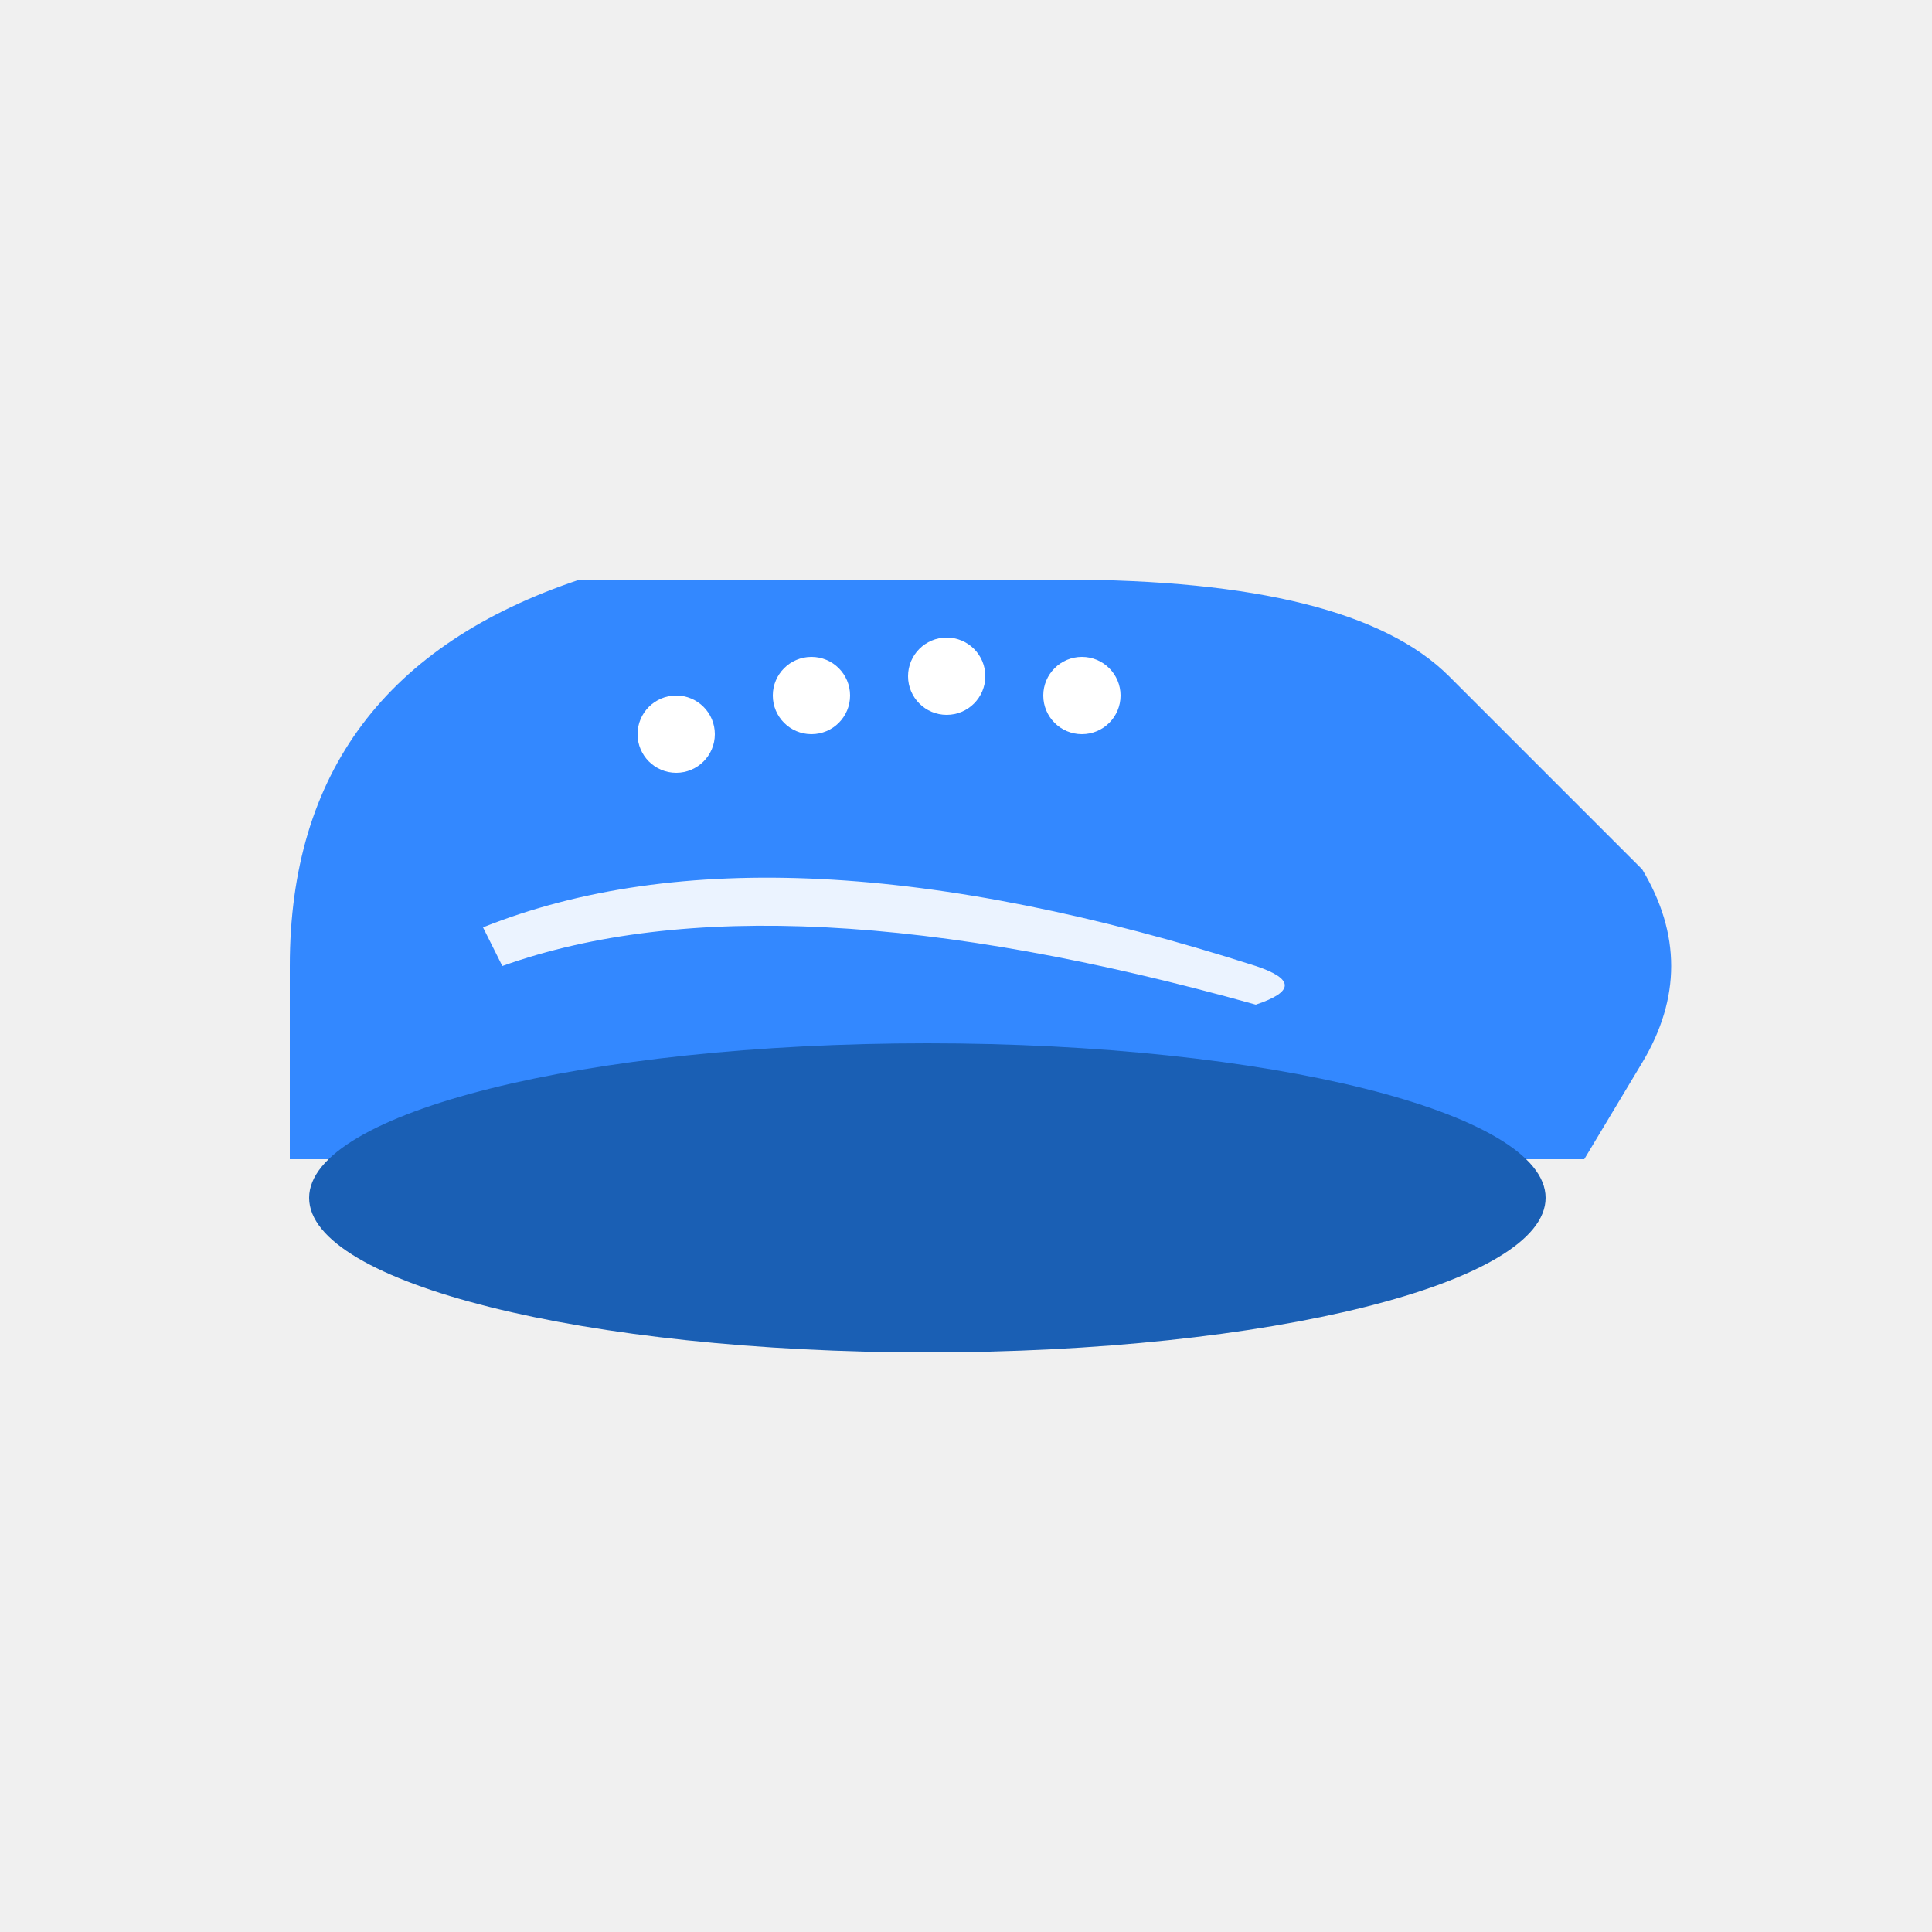
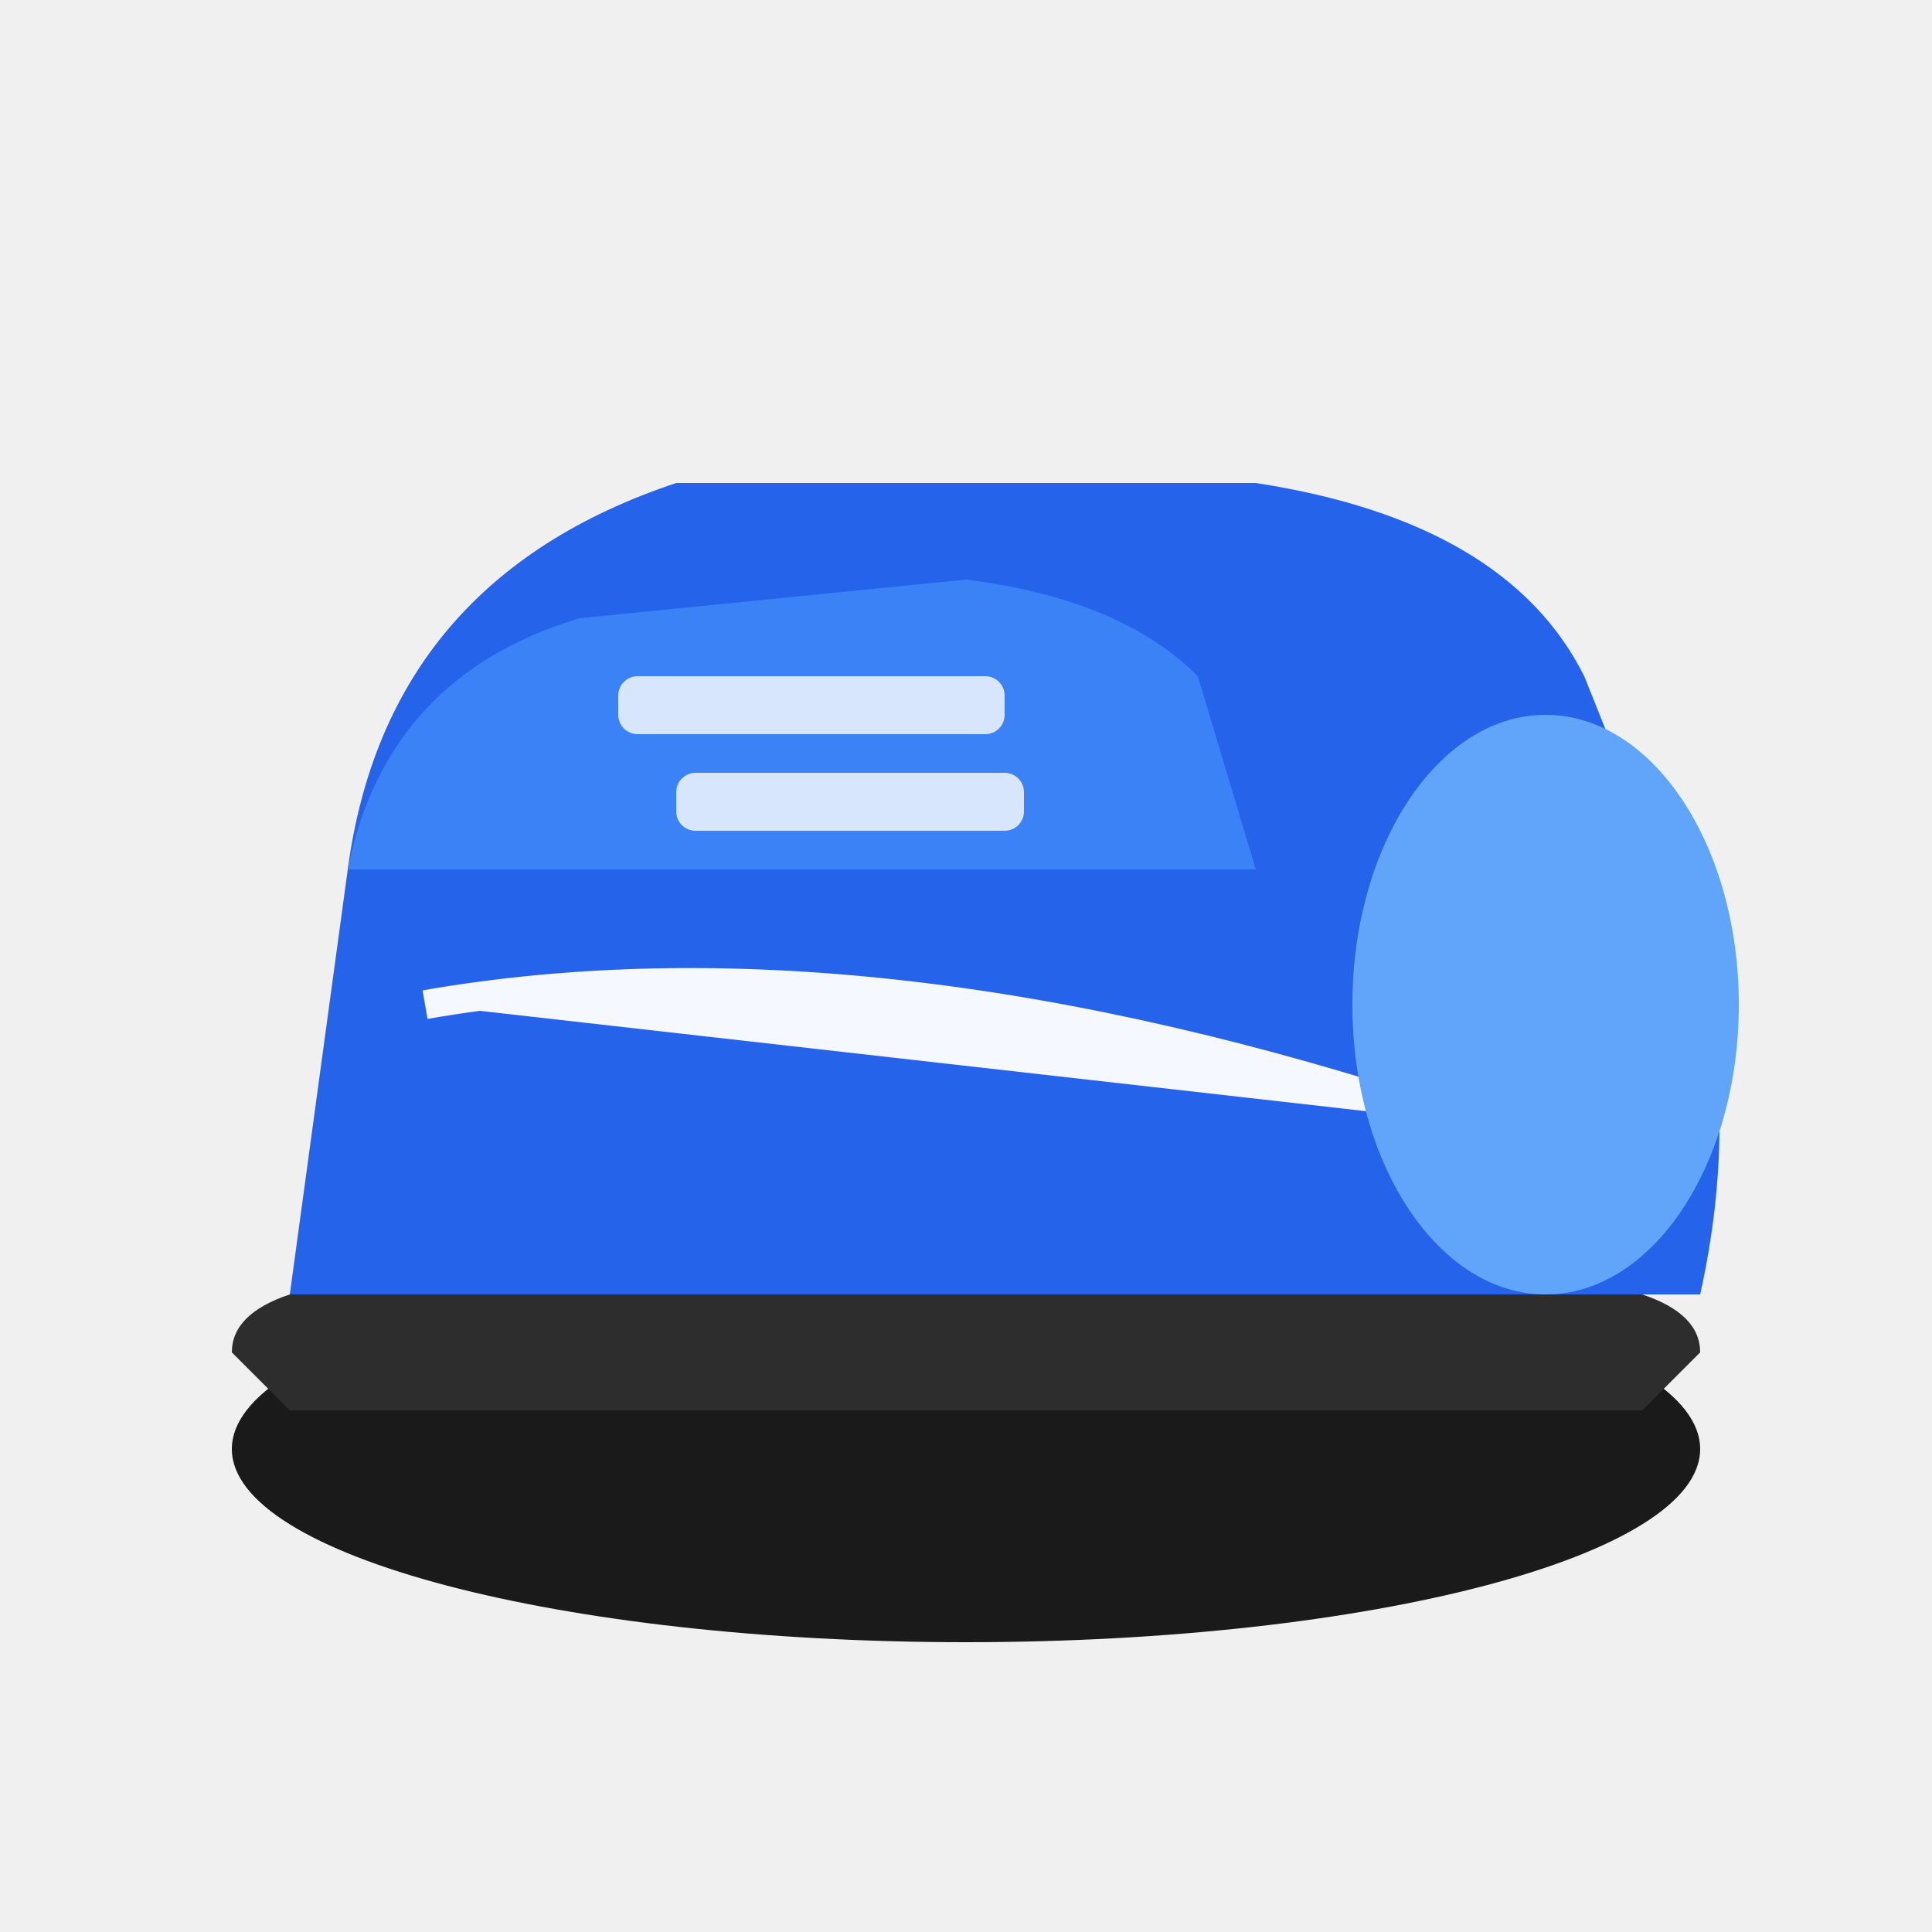
<svg xmlns="http://www.w3.org/2000/svg" viewBox="0 0 100 100">
-   <path fill="#3388ff" d="M 15,60 L 15,50 Q 15,35 30,30 L 55,30 Q 70,30 75,35 L 85,45 Q 88,50 85,55 L 82,60 Z" />
-   <ellipse fill="#1a5fb4" cx="48" cy="62" rx="32" ry="8" />
-   <path fill="white" d="M 25,48 Q 40,42 65,50 Q 68,51 65,52 Q 40,45 26,50 Z" opacity="0.9" />
-   <circle fill="white" cx="35" cy="38" r="2" />
-   <circle fill="white" cx="42" cy="36" r="2" />
-   <circle fill="white" cx="49" cy="35" r="2" />
-   <circle fill="white" cx="56" cy="36" r="2" />
+   <ellipse fill="#1a1a1a" cx="50" cy="75" rx="38" ry="10" />
+   <path fill="#2d2d2d" d="M 12,70 Q 12,68 15,67 L 85,67 Q 88,68 88,70 L 85,73 L 15,73 Z" />
+   <path fill="#2563eb" d="M 15,67 L 18,45 Q 20,30 35,25 L 65,25 Q 78,27 82,35 L 88,50 Q 90,58 88,67 Z" />
+   <path fill="#3b82f6" d="M 18,45 Q 20,35 30,32 L 50,30 Q 58,31 62,35 L 65,45 Z" />
+   <path fill="white" stroke="white" stroke-width="1.5" d="M 22,52 Q 45,48 75,58" opacity="0.95" />
+   <ellipse fill="#60a5fa" cx="80" cy="52" rx="10" ry="15" />
+   <rect fill="white" x="32" y="35" width="20" height="3" rx="1" opacity="0.8" />
+   <rect fill="white" x="35" y="40" width="18" height="3" rx="1" opacity="0.8" />
</svg>
